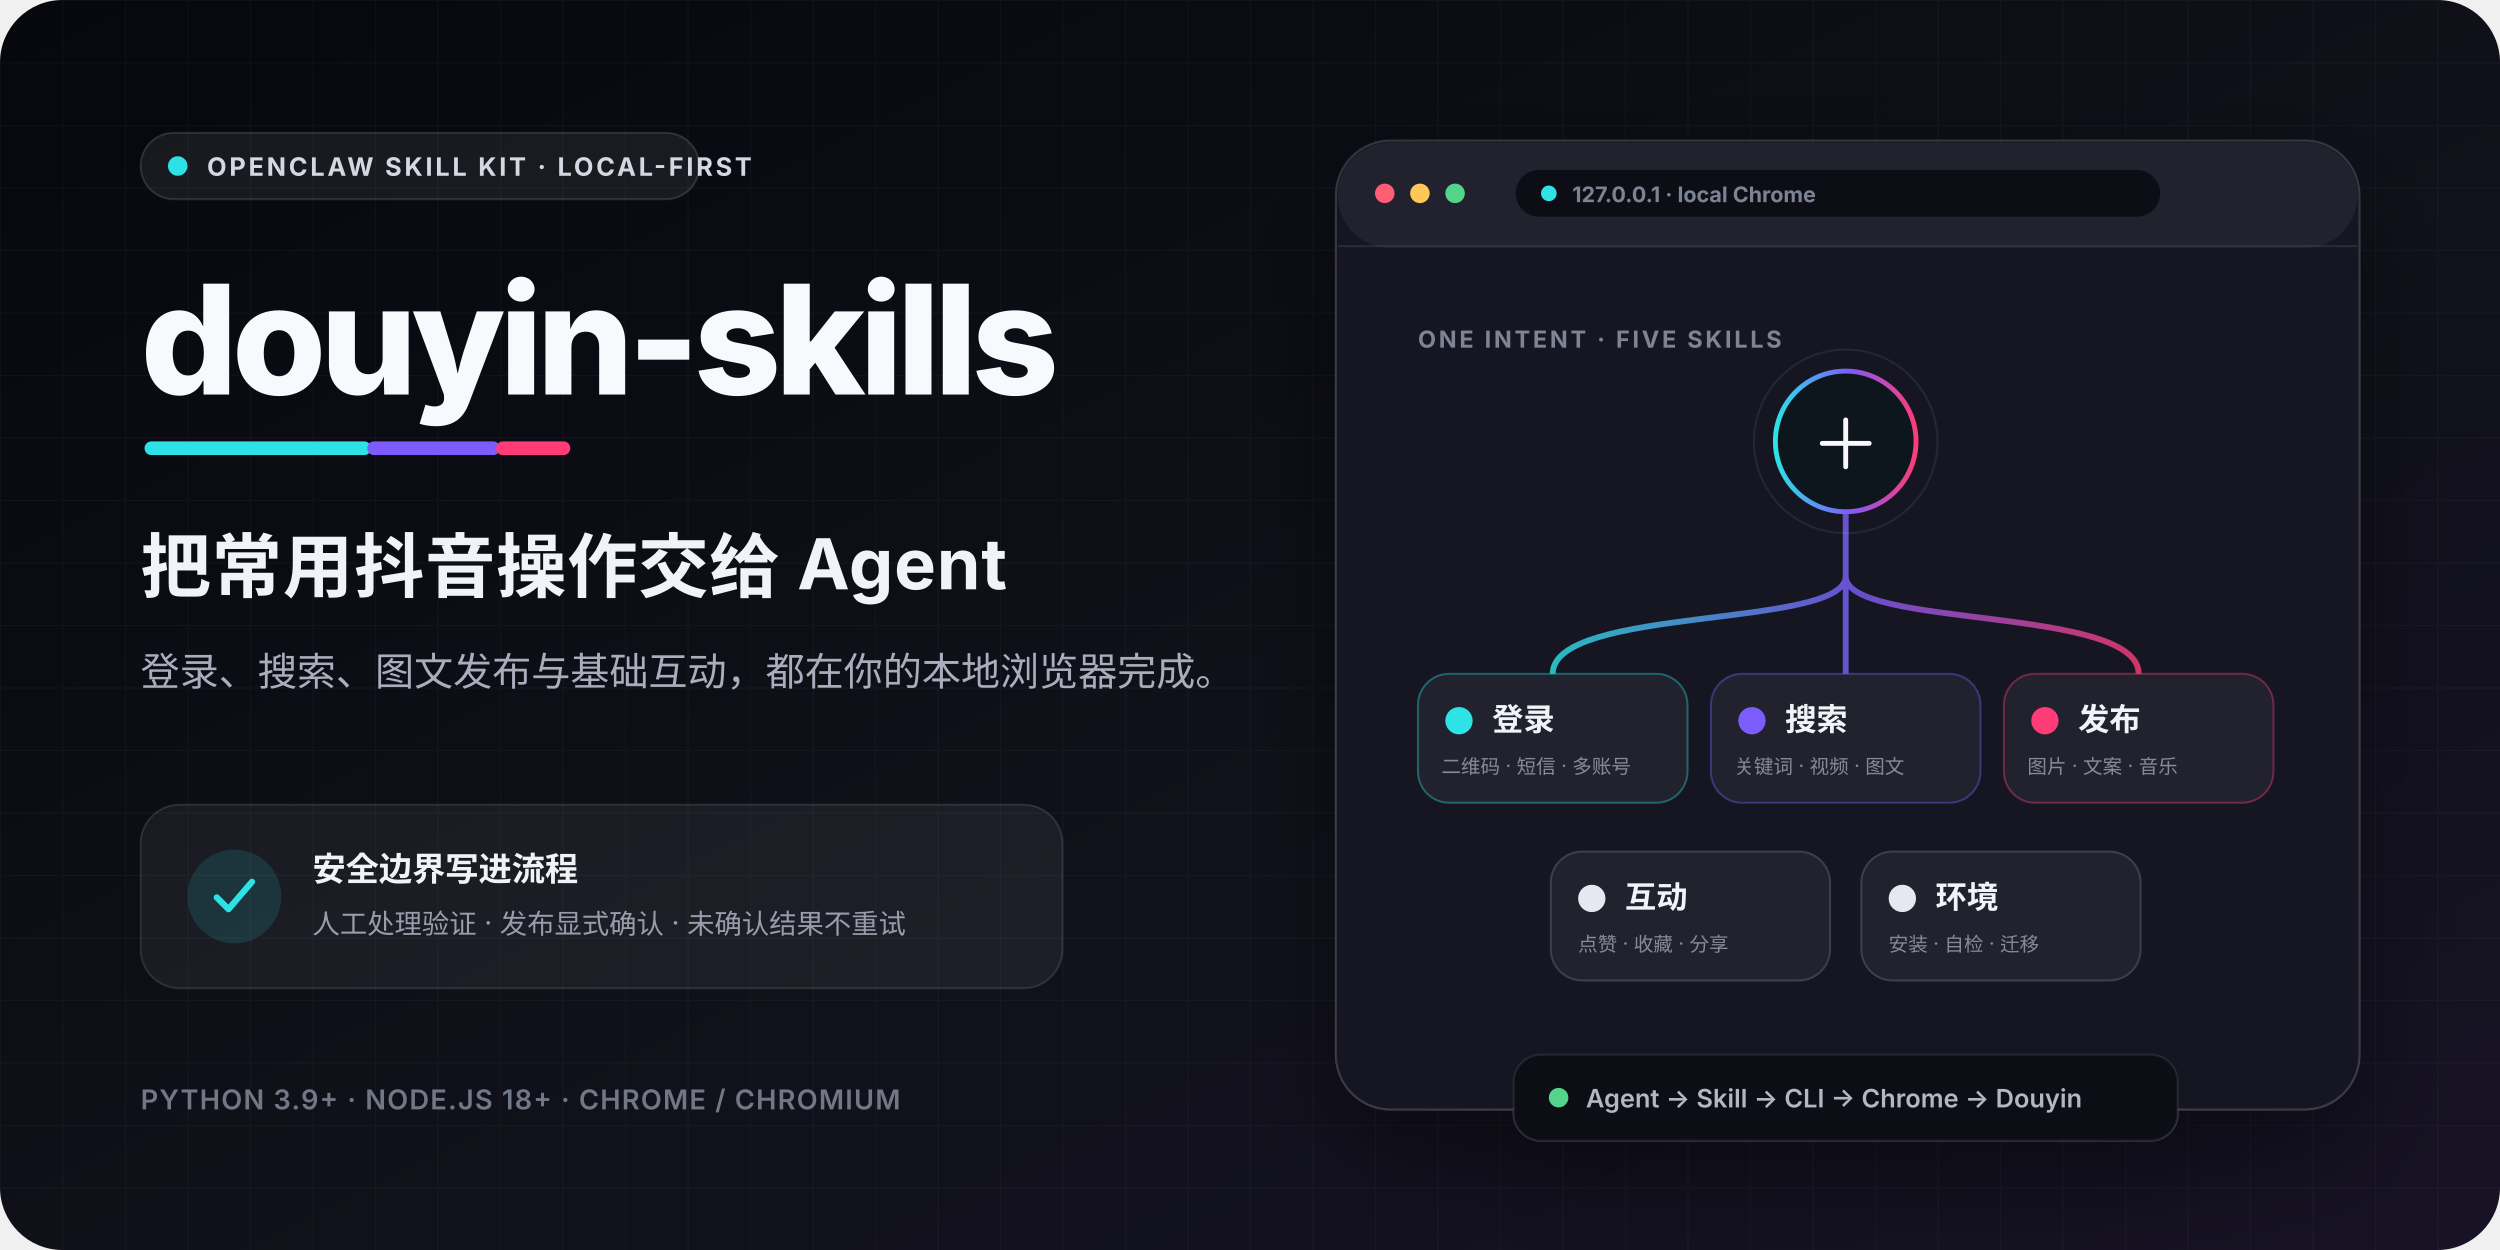
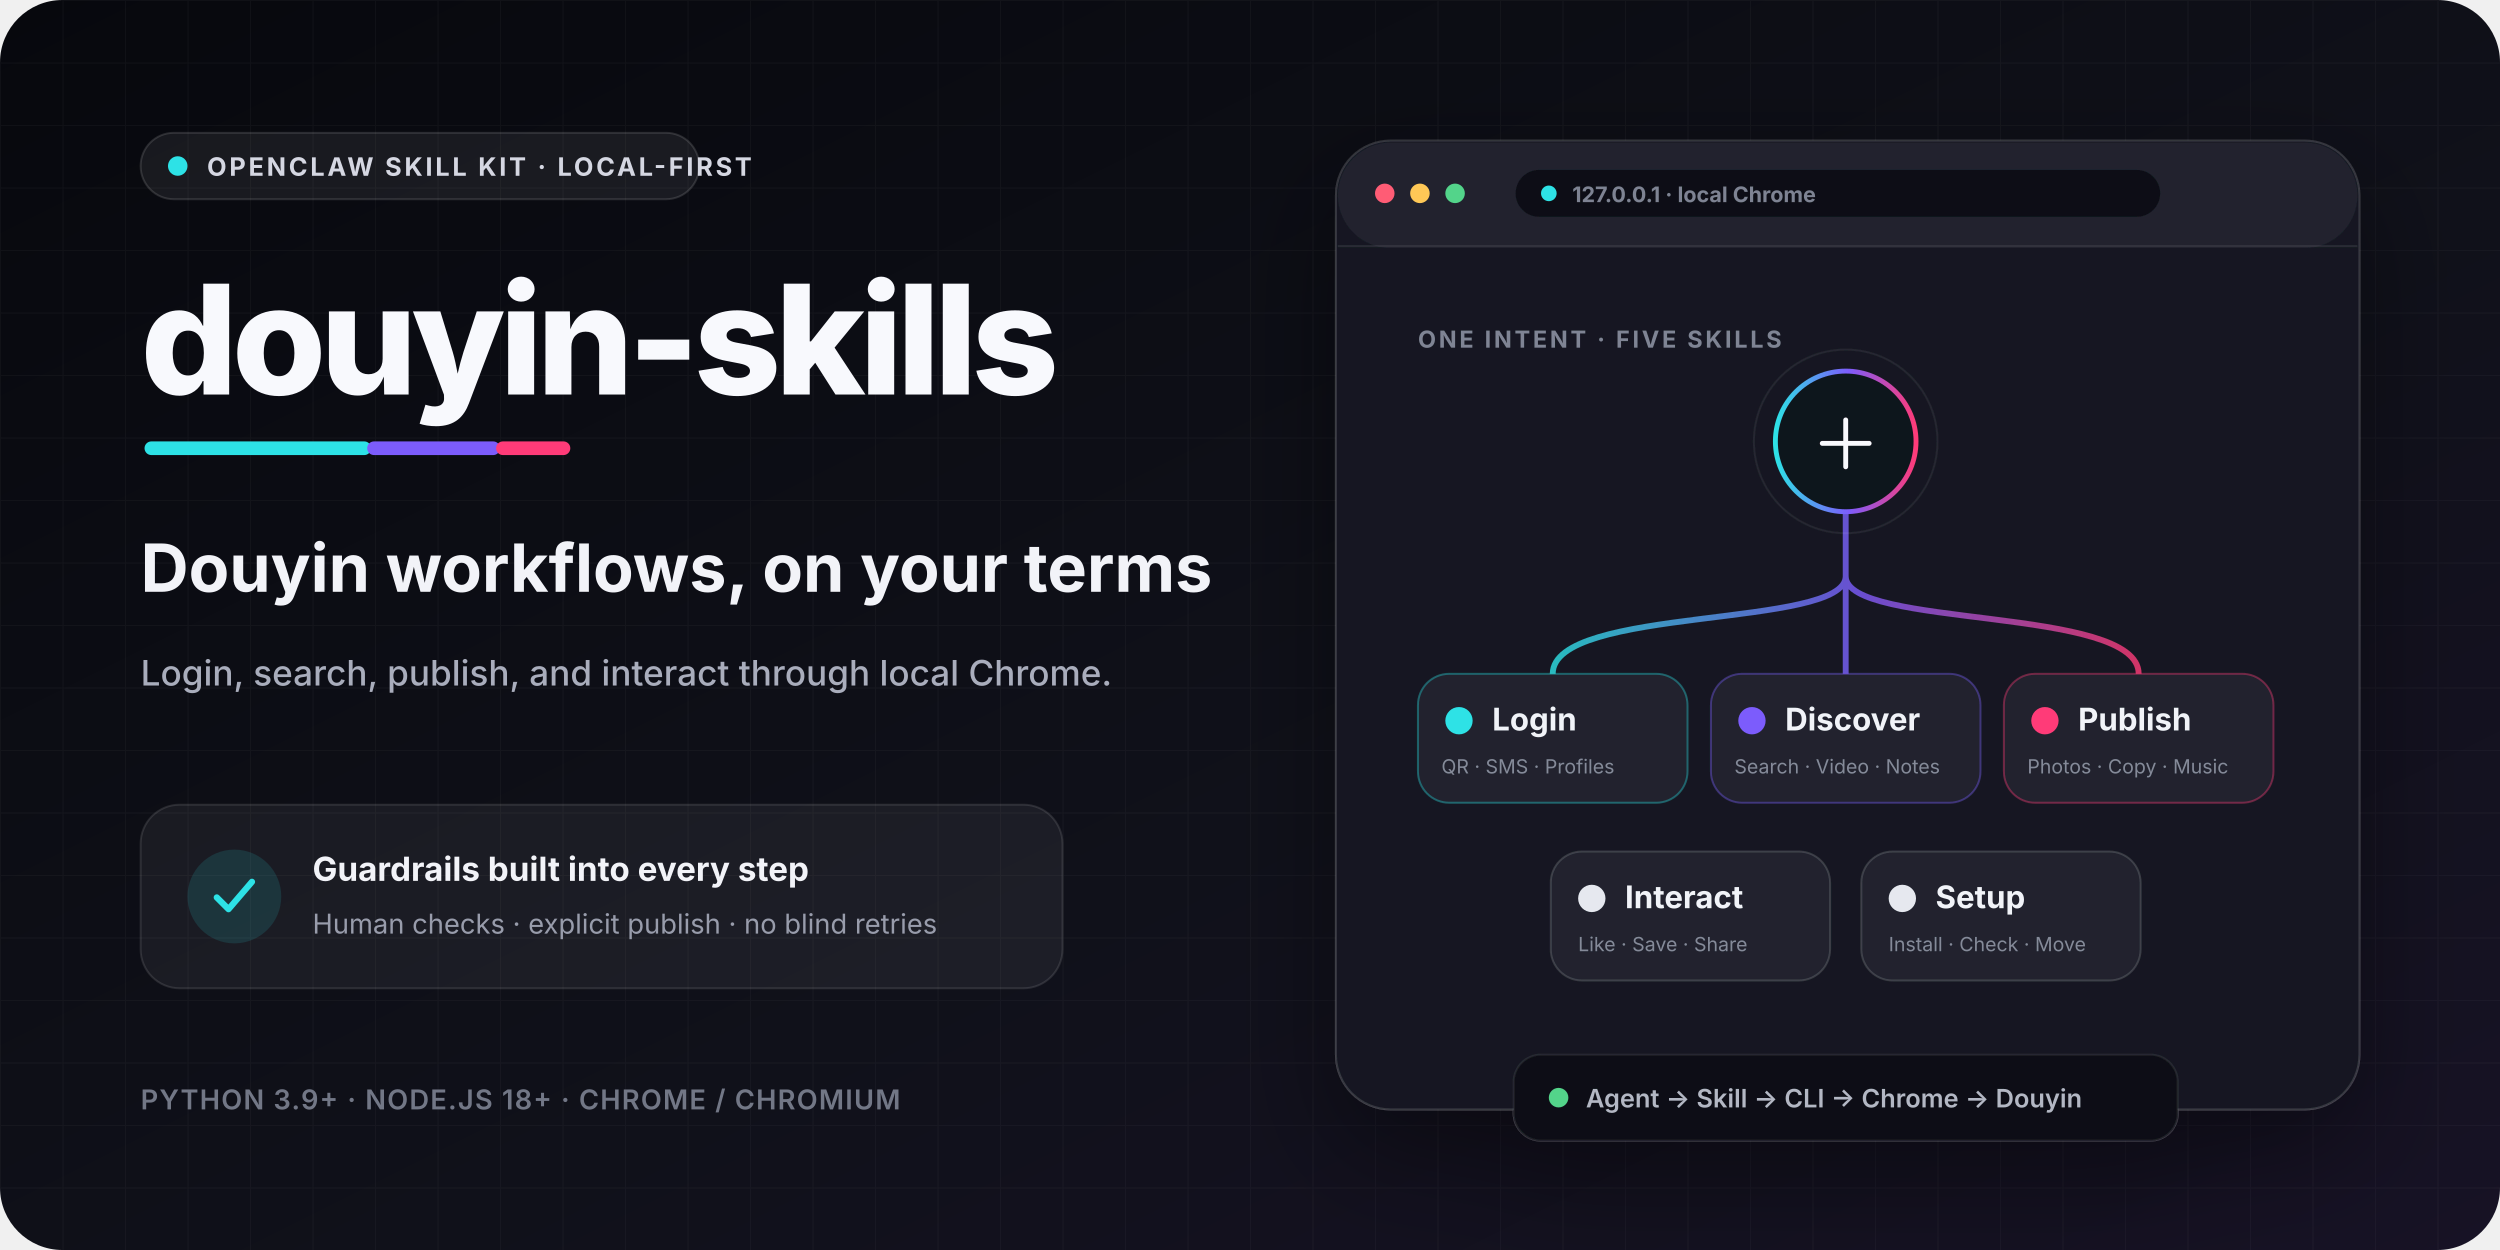
<svg xmlns="http://www.w3.org/2000/svg" width="1280" height="640" viewBox="0 0 1280 640" role="img" aria-labelledby="title desc">
  <defs>
    <linearGradient id="bg" x1="0" y1="0" x2="1" y2="1">
      <stop offset="0" stop-color="#07080D" />
      <stop offset="0.58" stop-color="#10111A" />
      <stop offset="1" stop-color="#171225" />
    </linearGradient>
    <linearGradient id="accent" x1="0" y1="0" x2="1" y2="0">
      <stop offset="0" stop-color="#2DE2E6" />
      <stop offset="0.52" stop-color="#7C5CFC" />
      <stop offset="1" stop-color="#FF3B78" />
    </linearGradient>
    <radialGradient id="cyanGlow" cx="0" cy="0" r="1" gradientTransform="translate(1040 102) rotate(123) scale(390 330)">
      <stop offset="0" stop-color="#2DE2E6" stop-opacity="0.22" />
      <stop offset="1" stop-color="#2DE2E6" stop-opacity="0" />
    </radialGradient>
    <radialGradient id="pinkGlow" cx="0" cy="0" r="1" gradientTransform="translate(1070 556) rotate(-125) scale(380 300)">
      <stop offset="0" stop-color="#FF3B78" stop-opacity="0.18" />
      <stop offset="1" stop-color="#FF3B78" stop-opacity="0" />
    </radialGradient>
    <filter id="softShadow" x="-30%" y="-30%" width="160%" height="160%">
      <feDropShadow dx="0" dy="22" stdDeviation="28" flood-color="#000000" flood-opacity="0.42" />
    </filter>
    <pattern id="grid" width="32" height="32" patternUnits="userSpaceOnUse">
      <path d="M 32 0 L 0 0 0 32" fill="none" stroke="#FFFFFF" stroke-opacity="0.035" stroke-width="1" />
    </pattern>
  </defs>
  <rect width="1280" height="640" rx="32" fill="url(#bg)" />
  <rect width="1280" height="640" rx="32" fill="url(#grid)" />
  <rect width="1280" height="640" rx="32" fill="url(#cyanGlow)" />
  <rect width="1280" height="640" rx="32" fill="url(#pinkGlow)" />
  <g font-family="Inter, ui-sans-serif, system-ui, -apple-system, 'Segoe UI', 'Microsoft YaHei', sans-serif">
    <g transform="translate(72 68)">
      <rect width="286" height="34" rx="17" fill="#FFFFFF" fill-opacity="0.07" stroke="#FFFFFF" stroke-opacity="0.13" />
      <circle cx="19" cy="17" r="5" fill="#2DE2E6" />
      <text x="34" y="22" fill="#D5D7E2" font-size="13" font-weight="700" letter-spacing="1.4">OPENCLAW SKILL KIT · LOCAL-FIRST</text>
    </g>
    <text x="72" y="202" fill="#F8F9FD" font-size="78" font-weight="760" letter-spacing="-3">douyin-skills</text>
    <rect x="74" y="226" width="116" height="7" rx="3.5" fill="#2DE2E6" />
    <rect x="188" y="226" width="68" height="7" rx="3.5" fill="#7C5CFC" />
    <rect x="254" y="226" width="38" height="7" rx="3.5" fill="#FF3B78" />
-     <text x="72" y="303" fill="#F2F3F8" font-size="36" font-weight="650" letter-spacing="0.4">把常用抖音操作交给 Agent</text>
-     <text x="72" y="351" fill="#A9ADBC" font-size="20" font-weight="450">登录、搜索、图文发布与基础互动，都在你的本地浏览器完成。</text>
+     <text x="72" y="303" fill="#F2F3F8" font-size="34" font-weight="650" letter-spacing="0">Douyin workflows, on your terms</text>
+     <text x="72" y="351" fill="#A9ADBC" font-size="18" font-weight="450">Login, search, publish, and interact through local Chrome.</text>
    <g transform="translate(72 412)">
      <rect width="472" height="94" rx="20" fill="#FFFFFF" fill-opacity="0.055" stroke="#FFFFFF" stroke-opacity="0.11" />
      <g transform="translate(24 23)">
        <circle cx="24" cy="24" r="24" fill="#2DE2E6" fill-opacity="0.13" />
        <path d="M15 24.5l6 6 12-14" fill="none" stroke="#2DE2E6" stroke-width="3.2" stroke-linecap="round" stroke-linejoin="round" />
      </g>
-       <text x="88" y="39" fill="#F2F3F8" font-size="17" font-weight="700">安全边界写进流程</text>
-       <text x="88" y="66" fill="#989CAB" font-size="14">人工处理验证 · 发布显式确认 · 未确认结果不重试</text>
+       <text x="88" y="39" fill="#F2F3F8" font-size="17" font-weight="700">Guardrails built into every step</text>
+       <text x="88" y="66" fill="#989CAB" font-size="14">Human checks · explicit publish · no blind retries</text>
    </g>
    <text x="72" y="568" fill="#727786" font-size="14" font-weight="600" letter-spacing="0.6">PYTHON 3.9+  ·  NODE.JS 18+  ·  CHROME / CHROMIUM</text>
    <g transform="translate(684 72)" filter="url(#softShadow)">
      <rect width="524" height="496" rx="28" fill="#171923" stroke="#FFFFFF" stroke-opacity="0.14" />
      <rect x="1" y="1" width="522" height="54" rx="27" fill="#20222E" />
      <path d="M1 54h522" stroke="#FFFFFF" stroke-opacity="0.08" />
      <circle cx="25" cy="27" r="5" fill="#FF5C75" />
      <circle cx="43" cy="27" r="5" fill="#FFC857" />
      <circle cx="61" cy="27" r="5" fill="#52D48A" />
      <rect x="92" y="15" width="330" height="24" rx="12" fill="#0E1017" />
      <circle cx="109" cy="27" r="4" fill="#2DE2E6" />
      <text x="121" y="31.5" fill="#7E8393" font-size="11" font-weight="650">127.0.0.1 · local Chrome</text>
      <g transform="translate(42 91)">
        <text x="0" y="15" fill="#7F8494" font-size="12" font-weight="700" letter-spacing="1.4">ONE INTENT · FIVE SKILLS</text>
        <path d="M219 64 C219 95 219 109 219 132 M219 132 C219 159 69 147 69 182 M219 132 C219 159 219 182 219 182 M219 132 C219 159 369 147 369 182" fill="none" stroke="url(#accent)" stroke-width="3" stroke-linecap="round" opacity="0.8" />
        <circle cx="219" cy="63" r="36" fill="#11131B" stroke="url(#accent)" stroke-width="2.5" />
        <path d="M207 64h24M219 52v24" stroke="#F8F9FD" stroke-width="2.5" stroke-linecap="round" />
        <circle cx="219" cy="63" r="47" fill="none" stroke="#FFFFFF" stroke-opacity="0.06" />
        <g transform="translate(0 182)">
          <rect width="138" height="66" rx="16" fill="#20232E" stroke="#2DE2E6" stroke-opacity="0.36" />
          <circle cx="21" cy="24" r="7" fill="#2DE2E6" />
-           <text x="38" y="29" fill="#F1F3F8" font-size="16" font-weight="700">登录</text>
-           <text x="12" y="51" fill="#858A99" font-size="10">二维码 · 短信 · 多账号</text>
+           <text x="38" y="29" fill="#F1F3F8" font-size="16" font-weight="700">Login</text>
+           <text x="12" y="51" fill="#858A99" font-size="10">QR · SMS · Profiles</text>
        </g>
        <g transform="translate(150 182)">
          <rect width="138" height="66" rx="16" fill="#20232E" stroke="#7C5CFC" stroke-opacity="0.38" />
          <circle cx="21" cy="24" r="7" fill="#7C5CFC" />
-           <text x="38" y="29" fill="#F1F3F8" font-size="16" font-weight="700">搜索</text>
-           <text x="12" y="51" fill="#858A99" font-size="10">关键词 · 视频 · 图文</text>
+           <text x="38" y="29" fill="#F1F3F8" font-size="16" font-weight="700">Discover</text>
+           <text x="12" y="51" fill="#858A99" font-size="10">Search · Video · Notes</text>
        </g>
        <g transform="translate(300 182)">
          <rect width="138" height="66" rx="16" fill="#20232E" stroke="#FF3B78" stroke-opacity="0.38" />
          <circle cx="21" cy="24" r="7" fill="#FF3B78" />
-           <text x="38" y="29" fill="#F1F3F8" font-size="16" font-weight="700">发布</text>
-           <text x="12" y="51" fill="#858A99" font-size="10">图片 · 文案 · 音乐</text>
+           <text x="38" y="29" fill="#F1F3F8" font-size="16" font-weight="700">Publish</text>
+           <text x="12" y="51" fill="#858A99" font-size="10">Photos · Copy · Music</text>
        </g>
        <g transform="translate(68 273)">
          <rect width="143" height="66" rx="16" fill="#20232E" stroke="#FFFFFF" stroke-opacity="0.15" />
          <circle cx="21" cy="24" r="7" fill="#E6E8EF" />
-           <text x="38" y="29" fill="#F1F3F8" font-size="16" font-weight="700">互动</text>
-           <text x="14" y="51" fill="#858A99" font-size="10">点赞 · 收藏 · 分享</text>
+           <text x="38" y="29" fill="#F1F3F8" font-size="16" font-weight="700">Interact</text>
+           <text x="14" y="51" fill="#858A99" font-size="10">Like · Save · Share</text>
        </g>
        <g transform="translate(227 273)">
          <rect width="143" height="66" rx="16" fill="#20232E" stroke="#FFFFFF" stroke-opacity="0.15" />
          <circle cx="21" cy="24" r="7" fill="#E6E8EF" />
-           <text x="38" y="29" fill="#F1F3F8" font-size="16" font-weight="700">环境</text>
-           <text x="14" y="51" fill="#858A99" font-size="10">安装 · 自检 · 迁移</text>
+           <text x="38" y="29" fill="#F1F3F8" font-size="16" font-weight="700">Setup</text>
+           <text x="14" y="51" fill="#858A99" font-size="10">Install · Check · Move</text>
        </g>
        <rect x="49" y="377" width="340" height="44" rx="14" fill="#0E1017" stroke="#FFFFFF" stroke-opacity="0.08" />
        <circle cx="72" cy="399" r="5" fill="#52D48A" />
        <text x="86" y="404" fill="#B3B7C4" font-size="13" font-weight="600">Agent → Skill → CLI → Chrome → Douyin</text>
      </g>
    </g>
  </g>
</svg>
